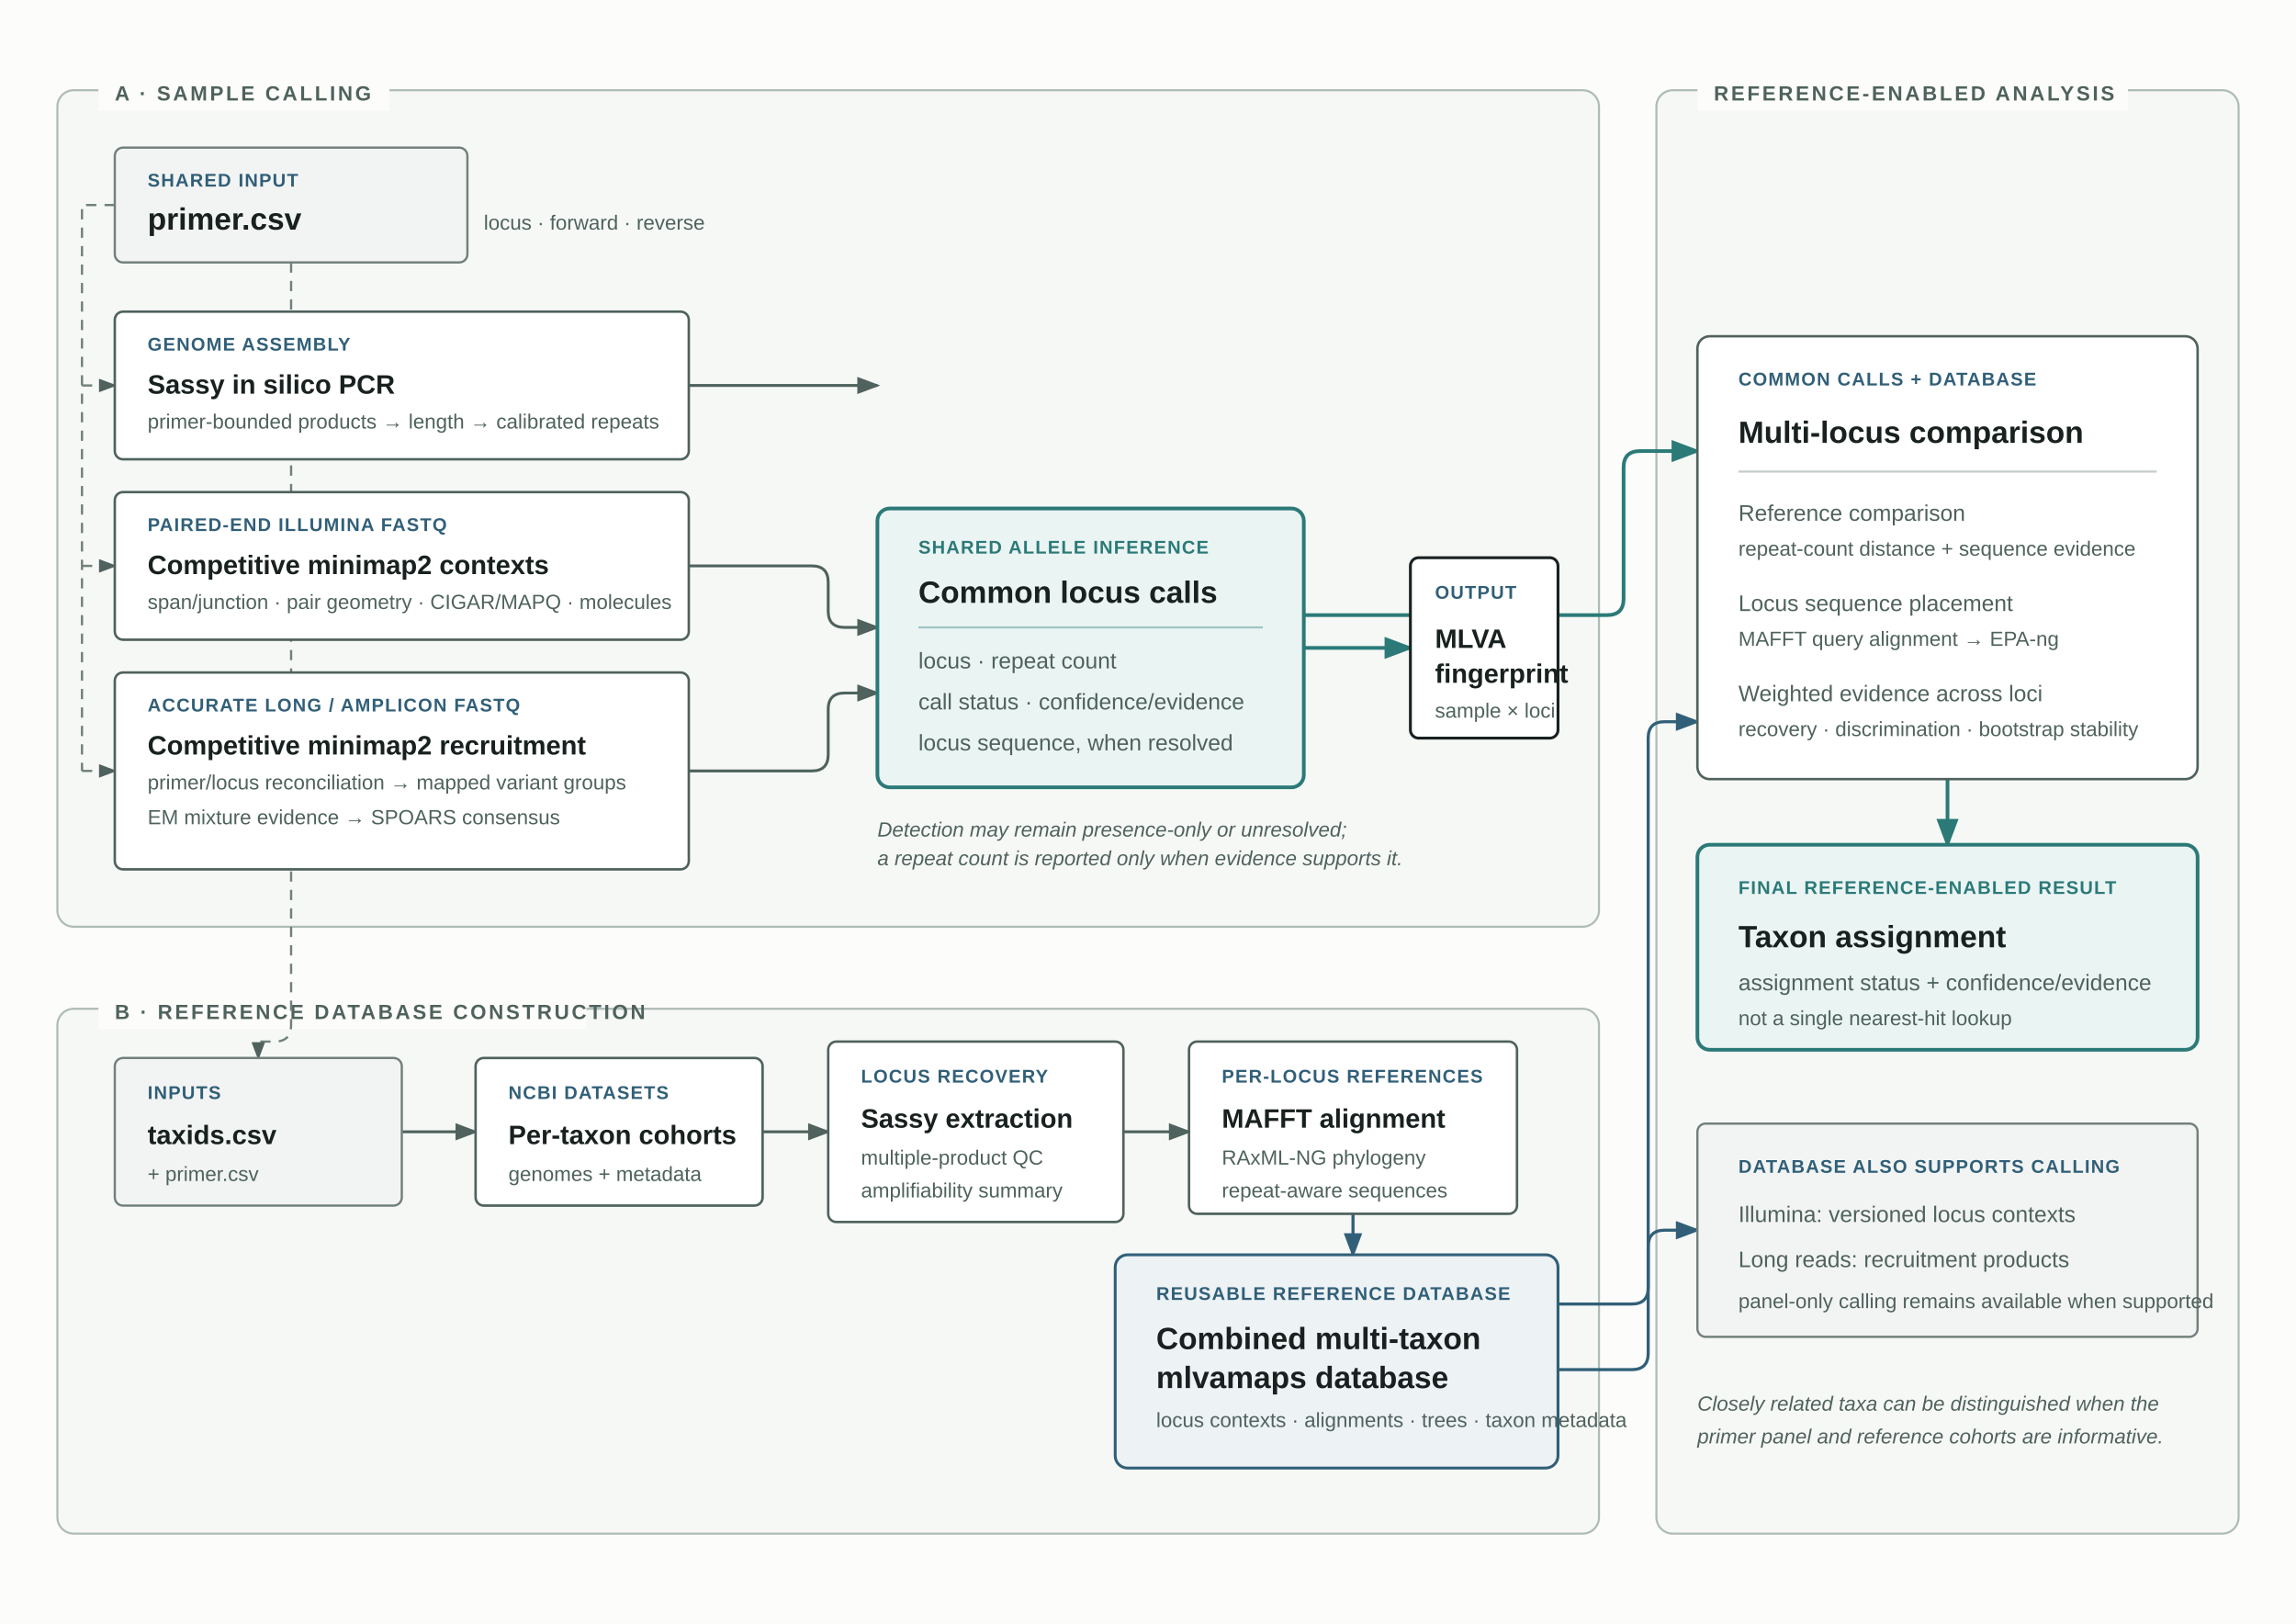
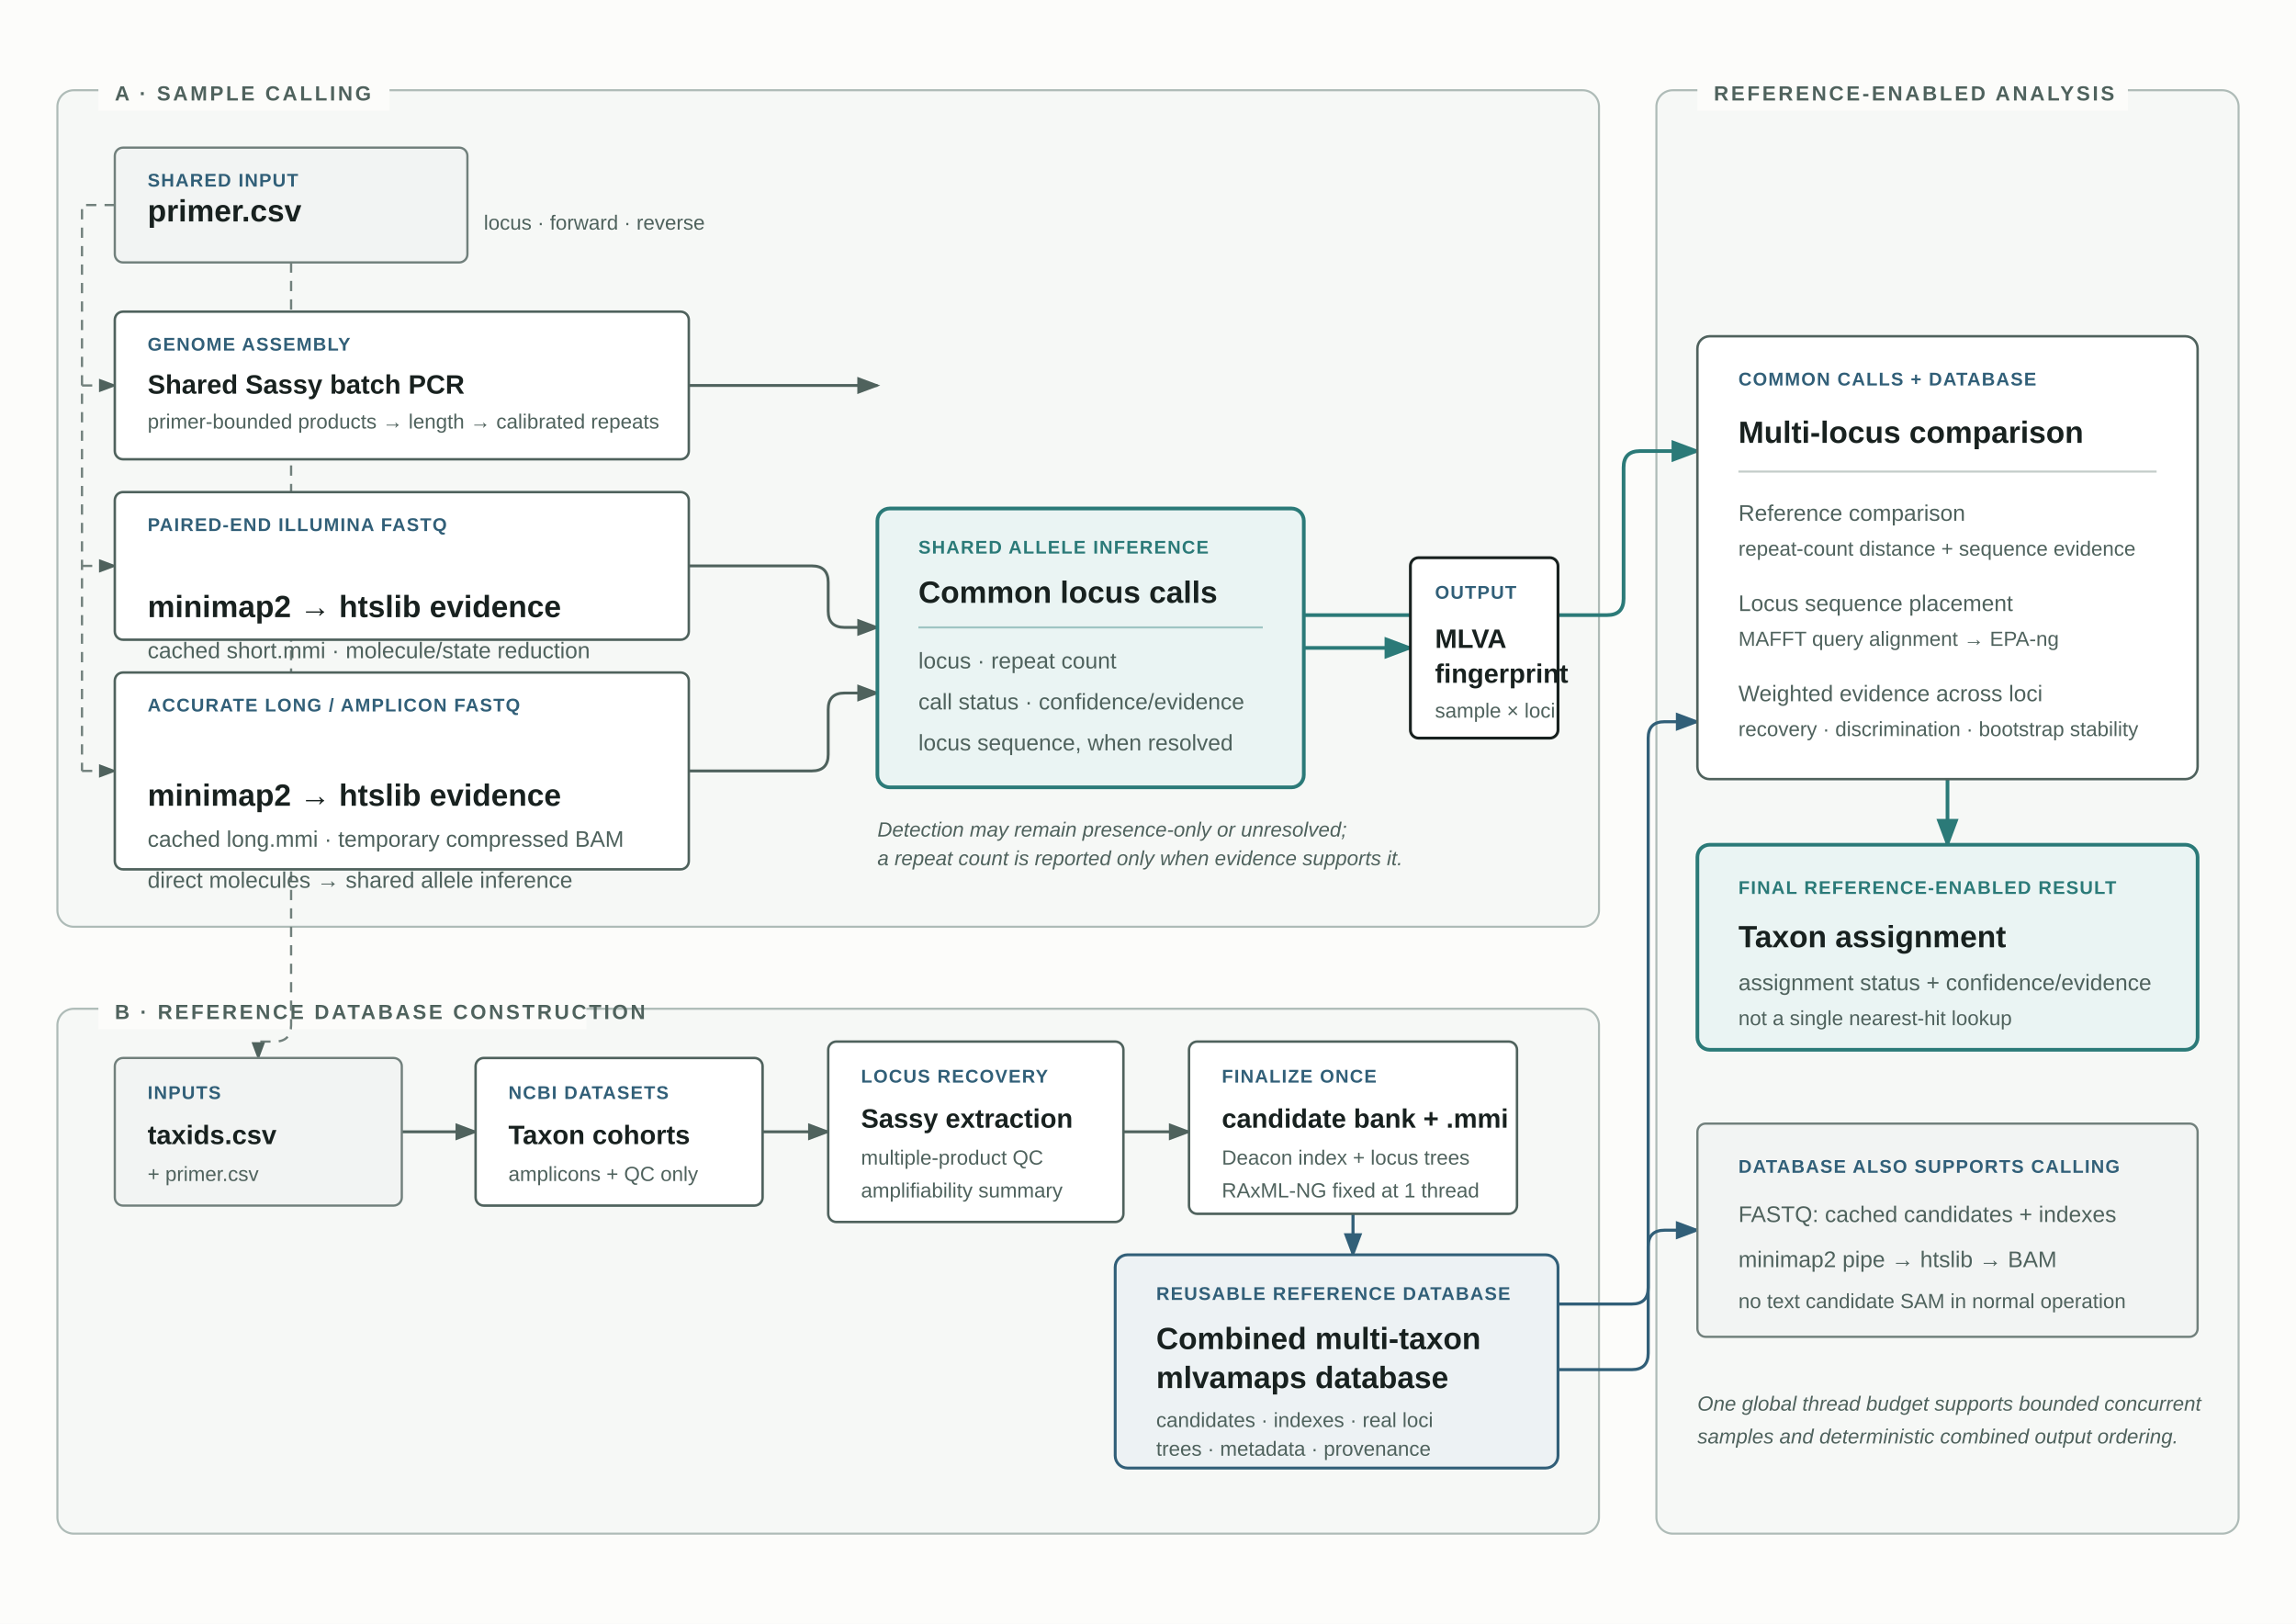
<svg xmlns="http://www.w3.org/2000/svg" viewBox="0 0 1120 792" role="img" aria-labelledby="mlvamaps-workflow-title mlvamaps-workflow-desc">
  <defs>
    <style>
          .zone { fill:#f2f4f3; fill-opacity:.58; stroke:#aebbb7; stroke-width:1; }
          .node { fill:#ffffff; stroke:#4f625d; stroke-width:1.2; }
          .input { fill:#f2f4f3; stroke:#71807c; stroke-width:1.1; }
          .focal { fill:#eaf4f3; stroke:#2b7a78; stroke-width:1.8; }
          .database { fill:#edf2f4; stroke:#315f78; stroke-width:1.4; }
          .output { fill:#ffffff; stroke:#18211f; stroke-width:1.4; }
          .edge { fill:none; stroke:#4f625d; stroke-width:1.4; marker-end:url(#arrow); }
          .edge-accent { fill:none; stroke:#2b7a78; stroke-width:1.8; marker-end:url(#arrow-accent); }
          .edge-db { fill:none; stroke:#315f78; stroke-width:1.5; marker-end:url(#arrow-db); }
          .edge-optional { fill:none; stroke:#71807c; stroke-width:1.1; stroke-dasharray:5 4; marker-end:url(#arrow); }
          .zone-label { fill:#4f625d; font:700 10px Arial,Helvetica,sans-serif; letter-spacing:.12em; }
          .title { fill:#18211f; font:700 15px Arial,Helvetica,sans-serif; }
          .title-small { fill:#18211f; font:700 13px Arial,Helvetica,sans-serif; }
          .sub { fill:#4f625d; font:11px Arial,Helvetica,sans-serif; }
          .sub-small { fill:#4f625d; font:10px Arial,Helvetica,sans-serif; }
          .tag { fill:#315f78; font:700 9px Arial,Helvetica,sans-serif; letter-spacing:.06em; }
          .tag-teal { fill:#2b7a78; font:700 9px Arial,Helvetica,sans-serif; letter-spacing:.06em; }
          .edge-label { fill:#4f625d; font:10px Arial,Helvetica,sans-serif; }
          .note { fill:#4f625d; font:italic 10px Arial,Helvetica,sans-serif; }
        </style>
    <marker id="arrow" markerWidth="8" markerHeight="6" refX="7" refY="3" orient="auto">
      <polygon points="0 0,8 3,0 6" fill="#4f625d" />
    </marker>
    <marker id="arrow-accent" markerWidth="8" markerHeight="6" refX="7" refY="3" orient="auto">
      <polygon points="0 0,8 3,0 6" fill="#2b7a78" />
    </marker>
    <marker id="arrow-db" markerWidth="8" markerHeight="6" refX="7" refY="3" orient="auto">
      <polygon points="0 0,8 3,0 6" fill="#315f78" />
    </marker>
  </defs>
  <rect width="1120" height="792" fill="#fcfcfa" />
  <rect class="zone" x="28" y="44" width="752" height="408" rx="8" />
  <rect x="48" y="36" width="142" height="18" fill="#fcfcfa" />
  <text class="zone-label" x="56" y="49">A · SAMPLE CALLING</text>
  <rect class="zone" x="28" y="492" width="752" height="256" rx="8" />
  <rect x="48" y="484" width="238" height="18" fill="#fcfcfa" />
  <text class="zone-label" x="56" y="497">B · REFERENCE DATABASE CONSTRUCTION</text>
  <rect class="zone" x="808" y="44" width="284" height="704" rx="8" />
  <rect x="828" y="36" width="210" height="18" fill="#fcfcfa" />
  <text class="zone-label" x="836" y="49">REFERENCE-ENABLED ANALYSIS</text>
  <path d="M 56 100 H 40 V 376" fill="none" stroke="#71807c" stroke-width="1.1" stroke-dasharray="5 4" />
  <line class="edge-optional" x1="40" y1="188" x2="56" y2="188" />
  <line class="edge-optional" x1="40" y1="276" x2="56" y2="276" />
  <line class="edge-optional" x1="40" y1="376" x2="56" y2="376" />
  <path class="edge" d="M 336 188 H 428" />
  <path class="edge" d="M 336 276 H 396 Q 404 276 404 284 V 298 Q 404 306 412 306 H 428" />
  <path class="edge" d="M 336 376 H 396 Q 404 376 404 368 V 346 Q 404 338 412 338 H 428" />
  <path class="edge-accent" d="M 636 316 H 688" />
  <path class="edge-db" d="M 760 636 H 796 Q 804 636 804 628 V 360 Q 804 352 812 352 H 828" />
  <path class="edge-db" d="M 760 668 H 796 Q 804 668 804 660 V 608 Q 804 600 812 600 H 828" />
  <path class="edge-accent" d="M 636 300 H 784 Q 792 300 792 292 V 228 Q 792 220 800 220 H 828" />
  <path class="edge-accent" d="M 950 380 V 412" />
  <path class="edge" d="M 196 552 H 232" />
  <path class="edge" d="M 372 552 H 404" />
  <path class="edge" d="M 548 552 H 580" />
  <path class="edge-db" d="M 660 592 V 612" />
  <path class="edge-optional" d="M 142 128 V 500 Q 142 508 134 508 H 126 V 516" />
  <rect class="input" x="56" y="72" width="172" height="56" rx="4" />
  <text class="tag" x="72" y="91">SHARED INPUT</text>
-   <text class="title" x="72" y="112">primer.csv</text>
+   <text class="title" x="72" y="108">primer.csv</text>
  <text class="sub-small" x="236" y="112">locus · forward · reverse</text>
  <rect class="node" x="56" y="152" width="280" height="72" rx="4" />
  <text class="tag" x="72" y="171">GENOME ASSEMBLY</text>
-   <text class="title-small" x="72" y="192">Sassy in silico PCR</text>
+   <text class="title-small" x="72" y="192">Shared Sassy batch PCR</text>
  <text class="sub-small" x="72" y="209">primer-bounded products → length → calibrated repeats</text>
  <rect class="node" x="56" y="240" width="280" height="72" rx="4" />
  <text class="tag" x="72" y="259">PAIRED-END ILLUMINA FASTQ</text>
-   <text class="title-small" x="72" y="280">Competitive minimap2 contexts</text>
-   <text class="sub-small" x="72" y="297">span/junction · pair geometry · CIGAR/MAPQ · molecules</text>
+   <text class="title" x="72" y="301">minimap2 → htslib evidence</text>
+   <text class="sub" x="72" y="321">cached short.mmi · molecule/state reduction</text>
  <rect class="node" x="56" y="328" width="280" height="96" rx="4" />
  <text class="tag" x="72" y="347">ACCURATE LONG / AMPLICON FASTQ</text>
-   <text class="title-small" x="72" y="368">Competitive minimap2 recruitment</text>
-   <text class="sub-small" x="72" y="385">primer/locus reconciliation → mapped variant groups</text>
-   <text class="sub-small" x="72" y="402">EM mixture evidence → SPOARS consensus</text>
+   <text class="title" x="72" y="393">minimap2 → htslib evidence</text>
+   <text class="sub" x="72" y="413">cached long.mmi · temporary compressed BAM</text>
+   <text class="sub" x="72" y="433">direct molecules → shared allele inference</text>
  <rect class="focal" x="428" y="248" width="208" height="136" rx="6" />
  <text class="tag-teal" x="448" y="270">SHARED ALLELE INFERENCE</text>
  <text class="title" x="448" y="294">Common locus calls</text>
  <line x1="448" y1="306" x2="616" y2="306" stroke="#9fc5c3" stroke-width="1" />
  <text class="sub" x="448" y="326">locus · repeat count</text>
  <text class="sub" x="448" y="346">call status · confidence/evidence</text>
  <text class="sub" x="448" y="366">locus sequence, when resolved</text>
  <rect class="output" x="688" y="272" width="72" height="88" rx="4" />
  <text class="tag" x="700" y="292">OUTPUT</text>
  <text class="title-small" x="700" y="316">MLVA</text>
  <text class="title-small" x="700" y="333">fingerprint</text>
  <text class="sub-small" x="700" y="350">sample × loci</text>
  <text class="note" x="428" y="408">Detection may remain presence-only or unresolved;</text>
  <text class="note" x="428" y="422">a repeat count is reported only when evidence supports it.</text>
  <rect class="input" x="56" y="516" width="140" height="72" rx="4" />
  <text class="tag" x="72" y="536">INPUTS</text>
  <text class="title-small" x="72" y="558">taxids.csv</text>
  <text class="sub-small" x="72" y="576">+ primer.csv</text>
  <rect class="node" x="232" y="516" width="140" height="72" rx="4" />
  <text class="tag" x="248" y="536">NCBI DATASETS</text>
-   <text class="title-small" x="248" y="558">Per-taxon cohorts</text>
-   <text class="sub-small" x="248" y="576">genomes + metadata</text>
+   <text class="title-small" x="248" y="558">Taxon cohorts</text>
+   <text class="sub-small" x="248" y="576">amplicons + QC only</text>
  <rect class="node" x="404" y="508" width="144" height="88" rx="4" />
  <text class="tag" x="420" y="528">LOCUS RECOVERY</text>
  <text class="title-small" x="420" y="550">Sassy extraction</text>
  <text class="sub-small" x="420" y="568">multiple-product QC</text>
  <text class="sub-small" x="420" y="584">amplifiability summary</text>
  <rect class="node" x="580" y="508" width="160" height="84" rx="4" />
-   <text class="tag" x="596" y="528">PER-LOCUS REFERENCES</text>
-   <text class="title-small" x="596" y="550">MAFFT alignment</text>
-   <text class="sub-small" x="596" y="568">RAxML-NG phylogeny</text>
-   <text class="sub-small" x="596" y="584">repeat-aware sequences</text>
+   <text class="tag" x="596" y="528">FINALIZE ONCE</text>
+   <text class="title-small" x="596" y="550">candidate bank + .mmi</text>
+   <text class="sub-small" x="596" y="568">Deacon index + locus trees</text>
+   <text class="sub-small" x="596" y="584">RAxML-NG fixed at 1 thread</text>
  <rect class="database" x="544" y="612" width="216" height="104" rx="6" />
  <text class="tag" x="564" y="634">REUSABLE REFERENCE DATABASE</text>
  <text class="title" x="564" y="658">Combined multi-taxon</text>
  <text class="title" x="564" y="677">mlvamaps database</text>
-   <text class="sub-small" x="564" y="696">locus contexts · alignments · trees · taxon metadata</text>
+   <text class="sub-small" x="564" y="696">candidates · indexes · real loci</text>
+   <text class="sub-small" x="564" y="710">trees · metadata · provenance</text>
  <rect class="node" x="828" y="164" width="244" height="216" rx="6" />
  <text class="tag" x="848" y="188">COMMON CALLS + DATABASE</text>
  <text class="title" x="848" y="216">Multi-locus comparison</text>
  <line x1="848" y1="230" x2="1052" y2="230" stroke="#c3ccc9" />
  <text class="sub" x="848" y="254">Reference comparison</text>
  <text class="sub-small" x="848" y="271">repeat-count distance + sequence evidence</text>
  <text class="sub" x="848" y="298">Locus sequence placement</text>
  <text class="sub-small" x="848" y="315">MAFFT query alignment → EPA-ng</text>
  <text class="sub" x="848" y="342">Weighted evidence across loci</text>
  <text class="sub-small" x="848" y="359">recovery · discrimination · bootstrap stability</text>
  <rect class="focal" x="828" y="412" width="244" height="100" rx="6" />
  <text class="tag-teal" x="848" y="436">FINAL REFERENCE-ENABLED RESULT</text>
  <text class="title" x="848" y="462">Taxon assignment</text>
  <text class="sub" x="848" y="483">assignment status + confidence/evidence</text>
  <text class="sub-small" x="848" y="500">not a single nearest-hit lookup</text>
  <rect class="input" x="828" y="548" width="244" height="104" rx="4" />
  <text class="tag" x="848" y="572">DATABASE ALSO SUPPORTS CALLING</text>
-   <text class="sub" x="848" y="596">Illumina: versioned locus contexts</text>
-   <text class="sub" x="848" y="618">Long reads: recruitment products</text>
-   <text class="sub-small" x="848" y="638">panel-only calling remains available when supported</text>
-   <text class="note" x="828" y="688">Closely related taxa can be distinguished when the</text>
-   <text class="note" x="828" y="704">primer panel and reference cohorts are informative.</text>
+   <text class="sub" x="848" y="596">FASTQ: cached candidates + indexes</text>
+   <text class="sub" x="848" y="618">minimap2 pipe → htslib → BAM</text>
+   <text class="sub-small" x="848" y="638">no text candidate SAM in normal operation</text>
+   <text class="note" x="828" y="688">One global thread budget supports bounded concurrent</text>
+   <text class="note" x="828" y="704">samples and deterministic combined output ordering.</text>
</svg>
